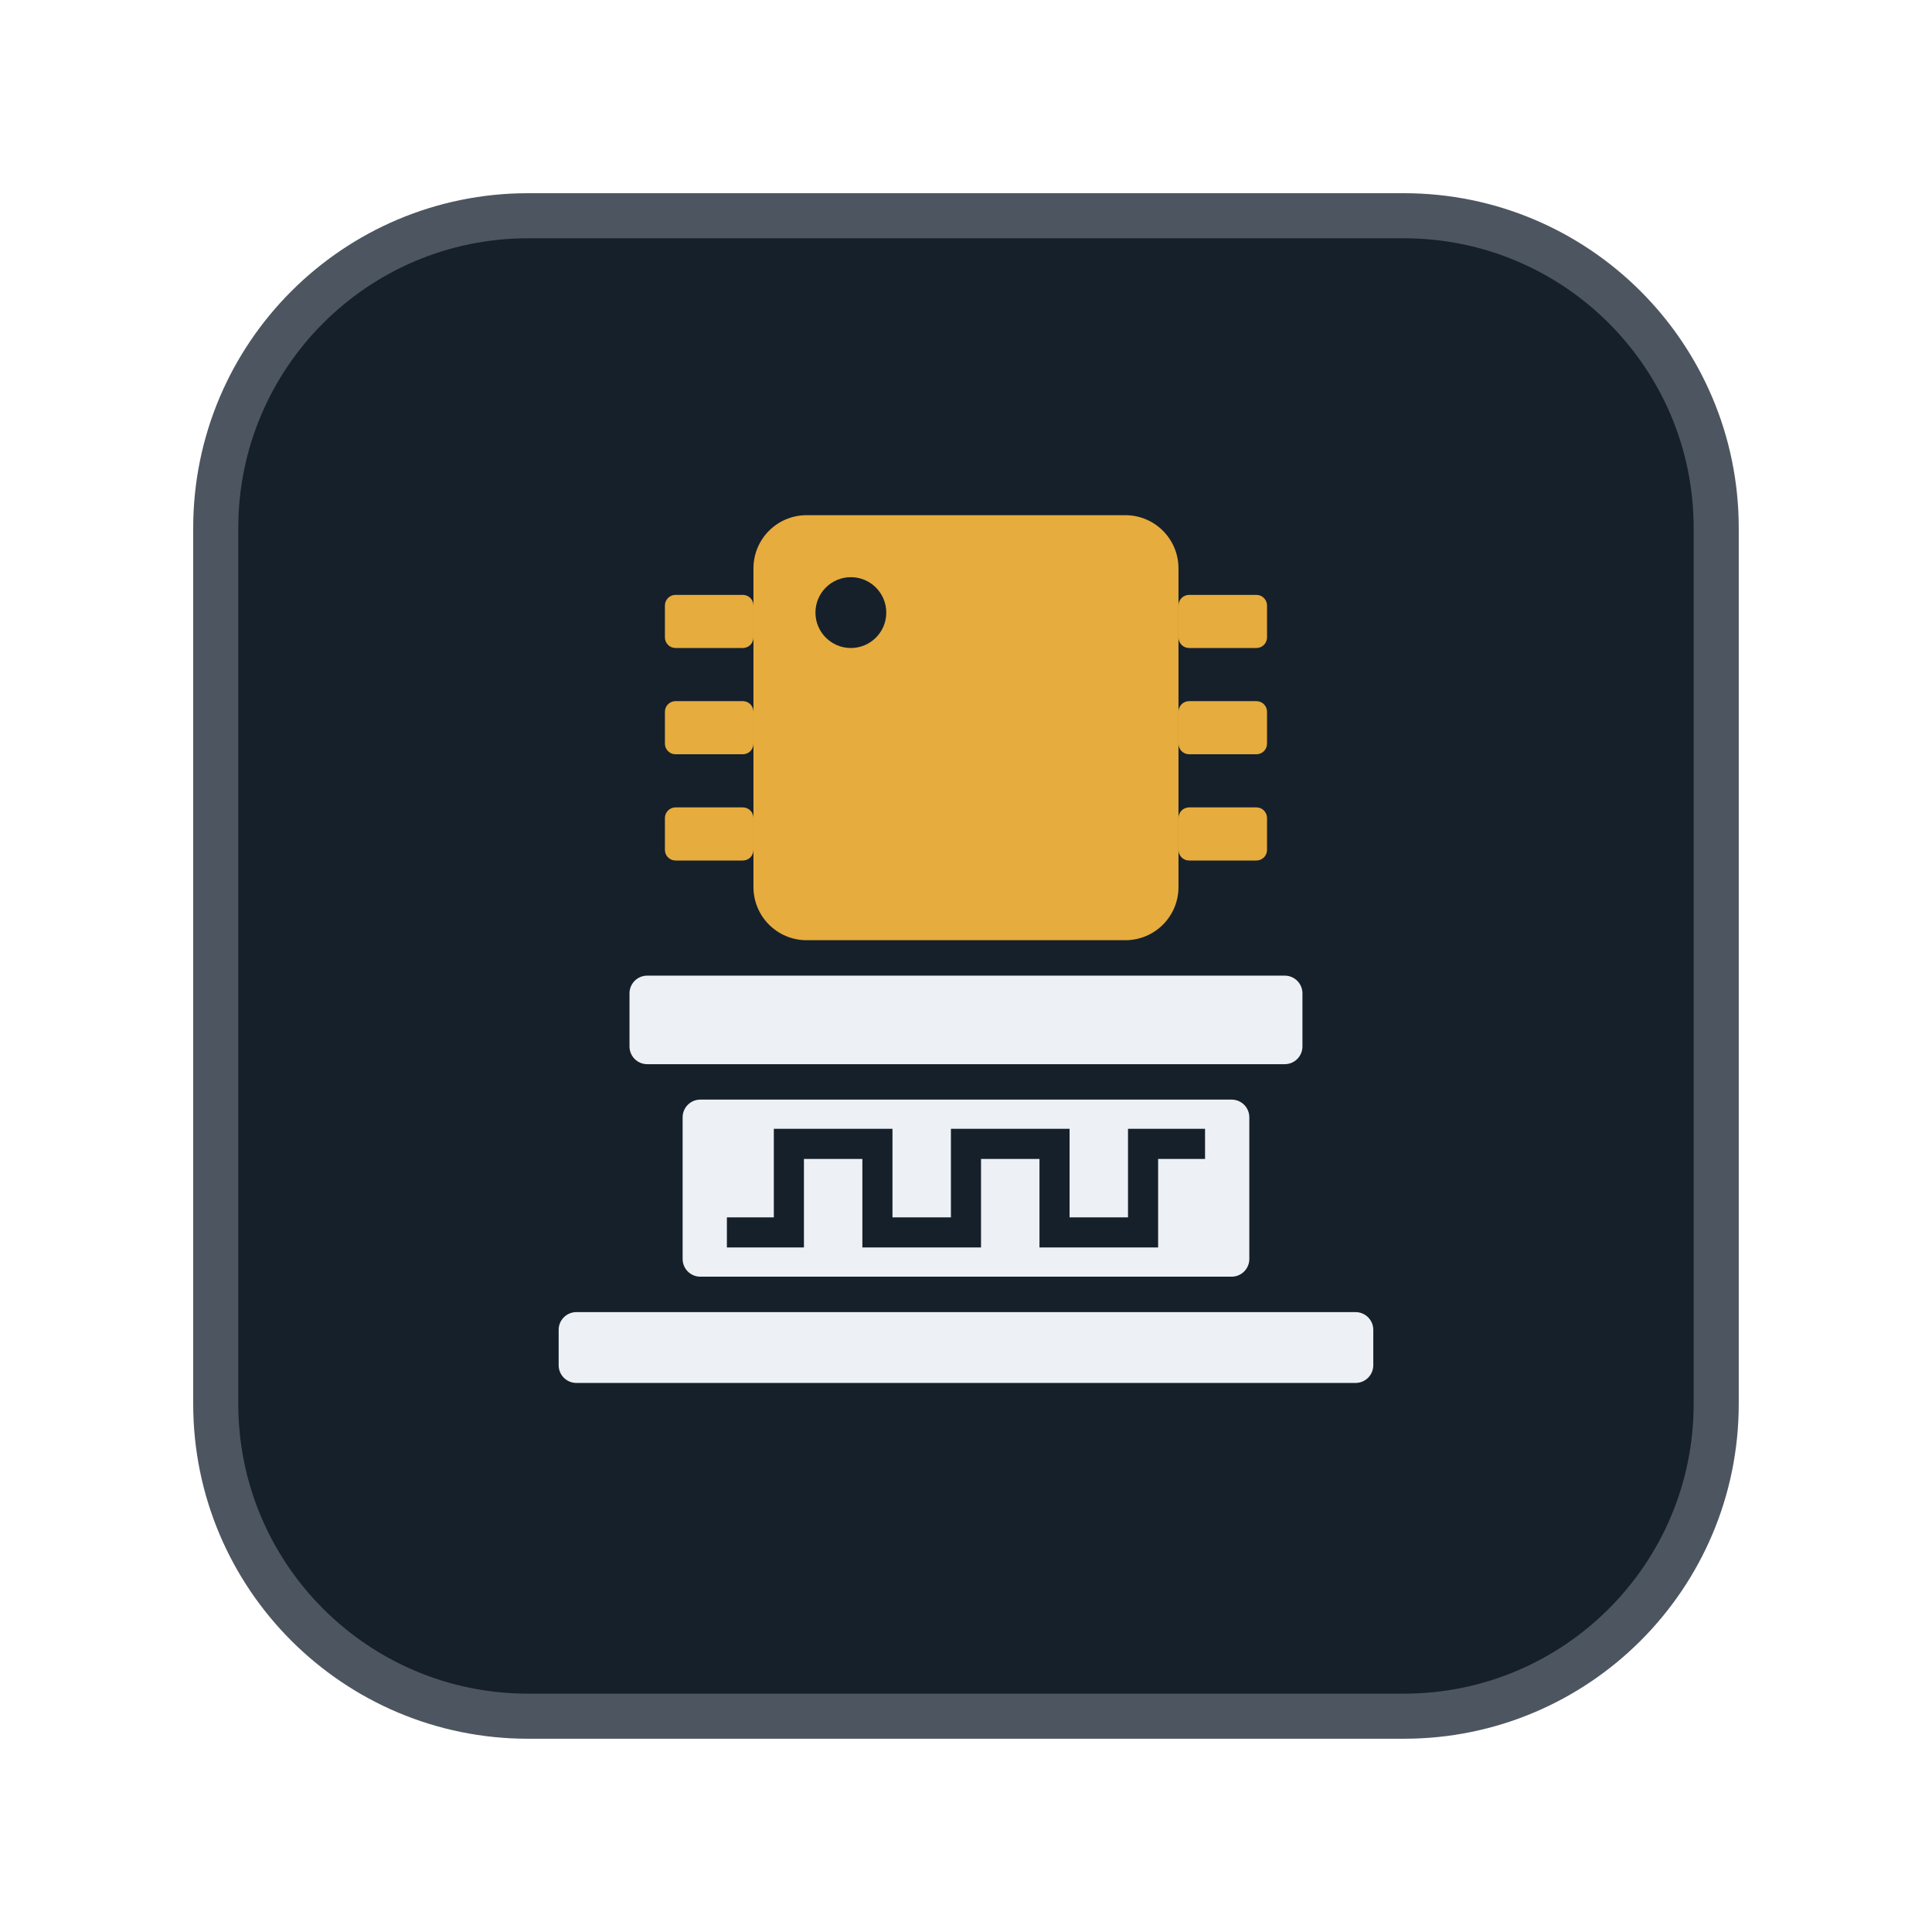
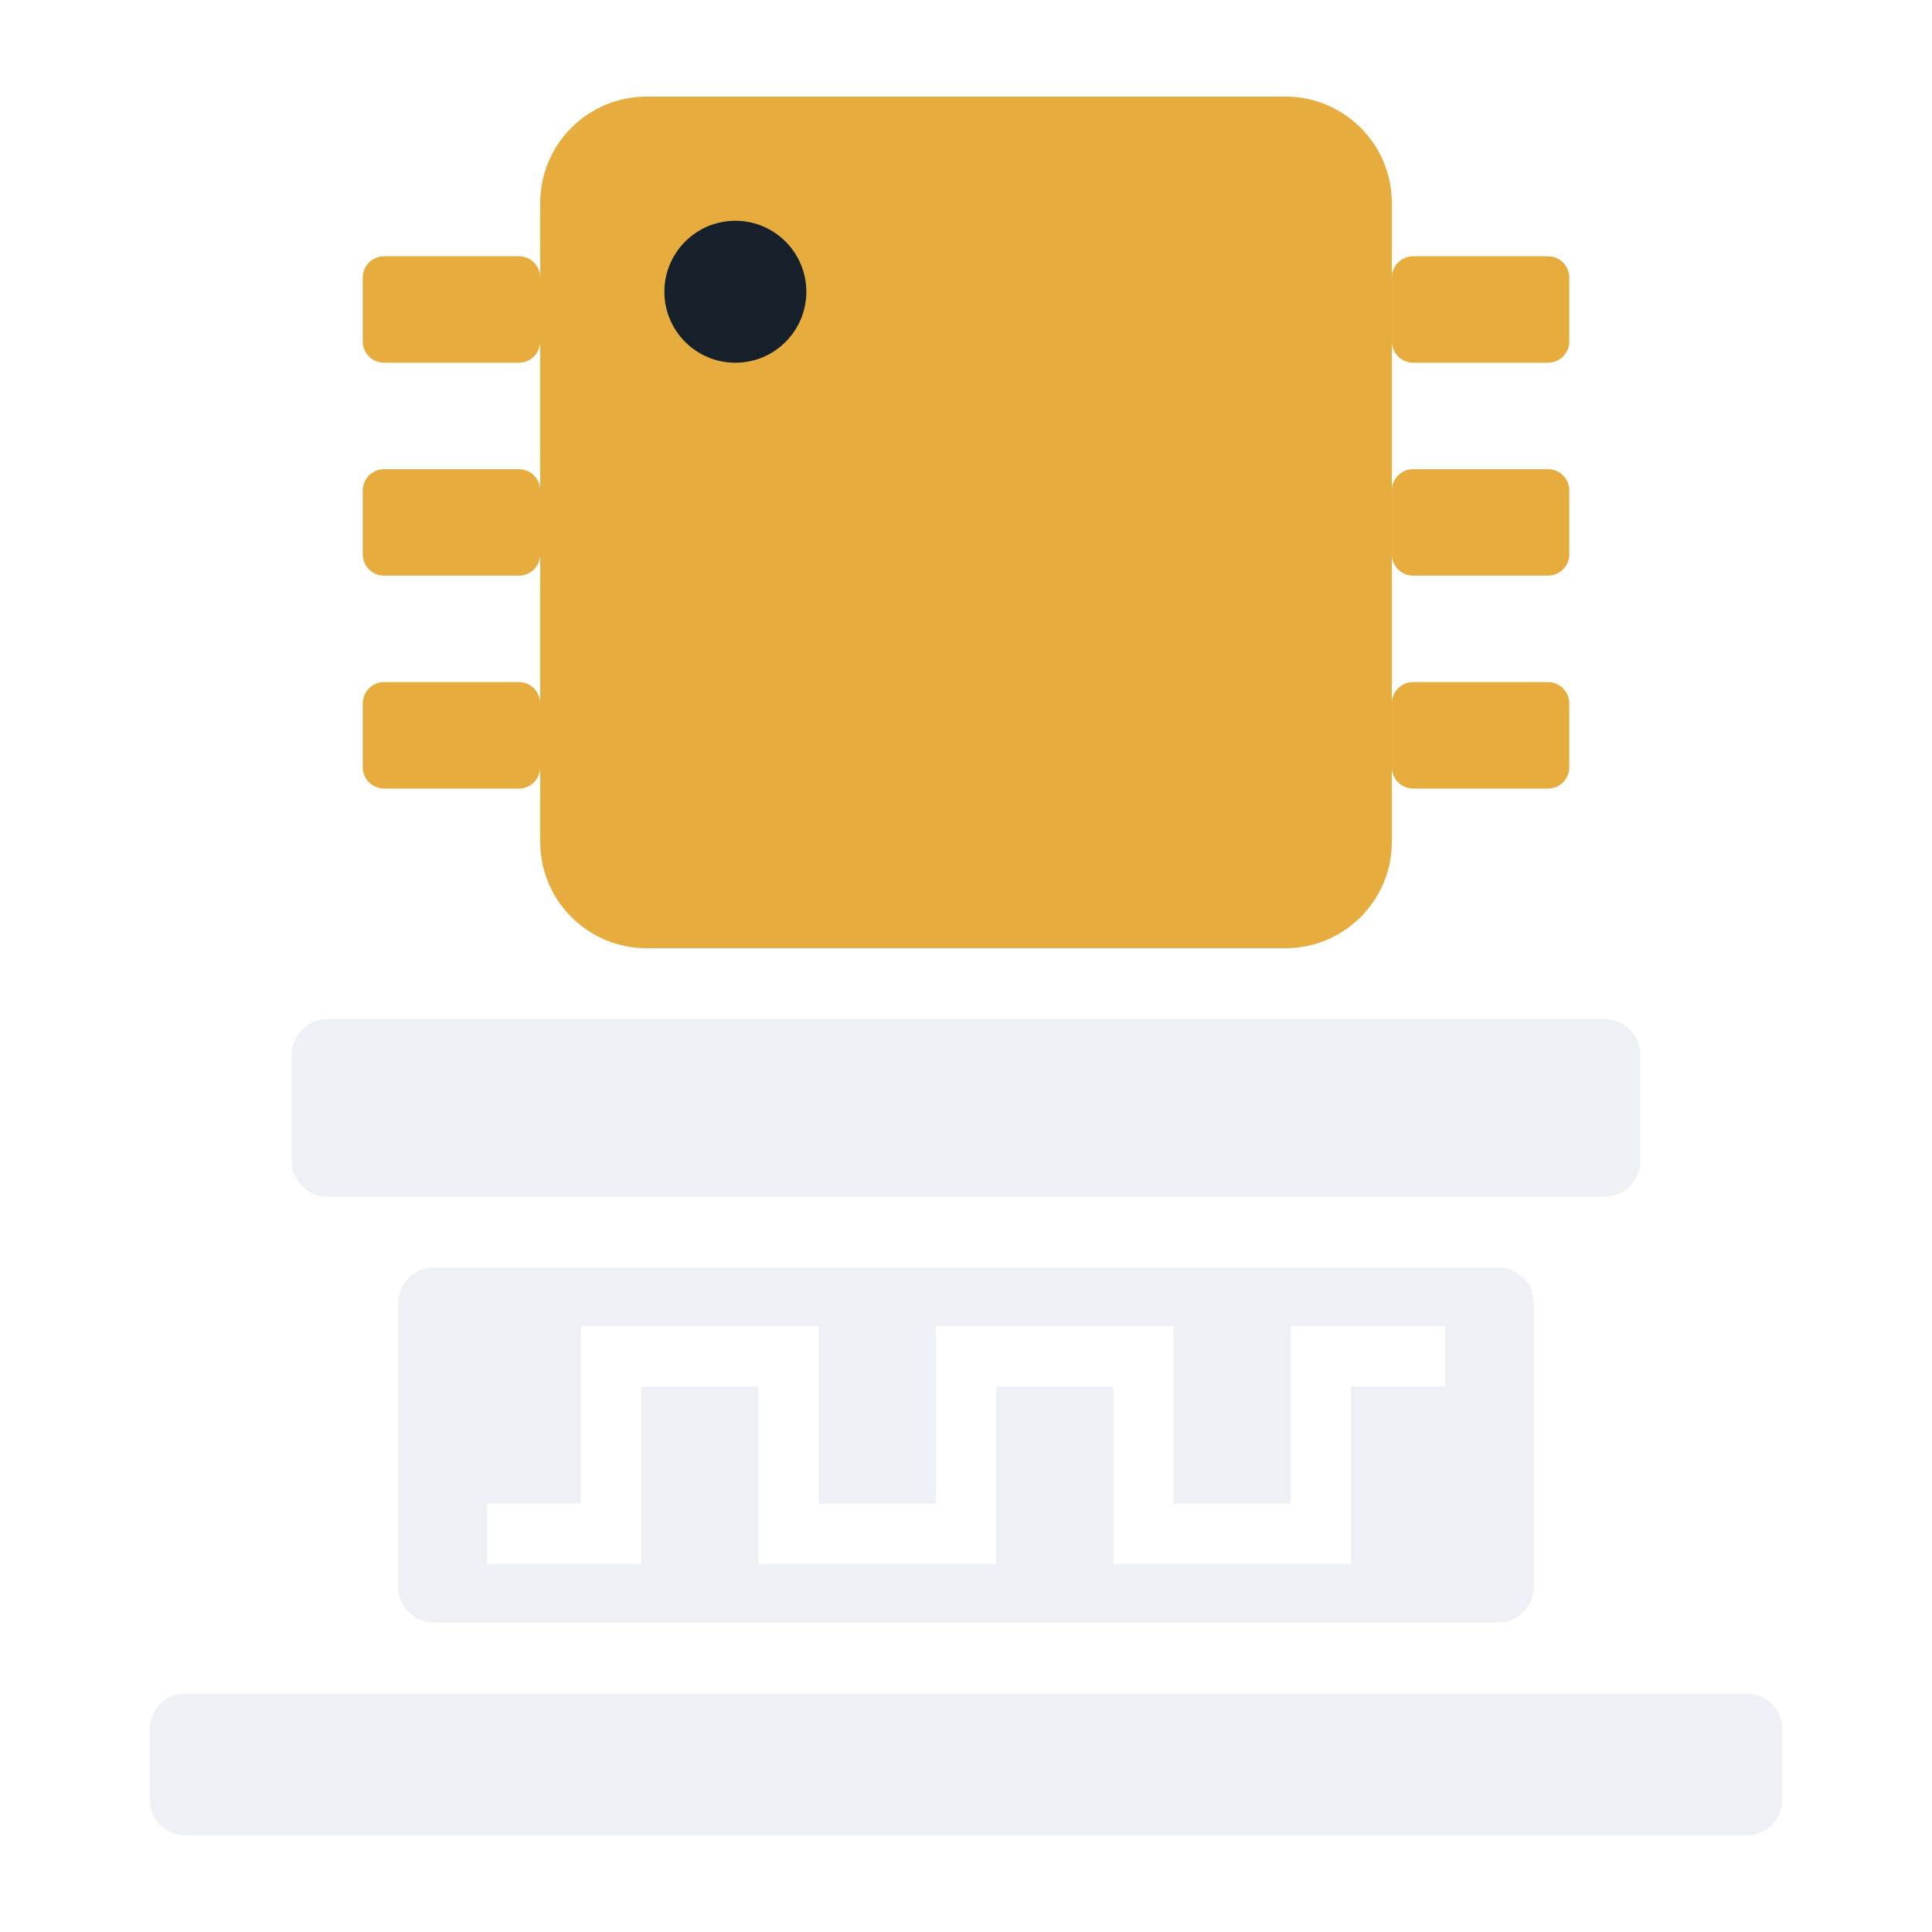
- <svg xmlns="http://www.w3.org/2000/svg" width="40" height="40" viewBox="0 0 128 128" role="img">
-   <g transform="translate(9.387 9.387) scale(0.8533)">
-     <rect x="5.75" y="5.75" width="116.5" height="116.5" rx="24.25" fill="#16202b" stroke="#4d5660" stroke-width="3.5" />
-     <g transform="translate(20 18) scale(1.375)">
-       <g fill="#e6ac3d">
-         <rect x="15" y="12.5" width="5" height="3" rx="0.6" />
-         <rect x="44" y="12.5" width="5" height="3" rx="0.6" />
-         <rect x="15" y="18.5" width="5" height="3" rx="0.6" />
-         <rect x="44" y="18.5" width="5" height="3" rx="0.6" />
-         <rect x="15" y="24.5" width="5" height="3" rx="0.6" />
-         <rect x="44" y="24.5" width="5" height="3" rx="0.6" />
-         <rect x="20" y="8" width="24" height="24" rx="3" />
-       </g>
-       <circle cx="25.5" cy="13.5" r="2" fill="#16202b" />
-       <g fill="#edf0f4">
-         <rect x="13" y="34" width="38" height="5" rx="1" />
-         <path fill-rule="evenodd" d="M17 41H47A1 1 0 0 1 48 42V50A1 1 0 0 1 47 51H17A1 1 0 0 1 16 50V42A1 1 0 0 1 17 41ZM18.5 49.35L22.85 49.35L22.85 44.35L26.15 44.35L26.15 49.35L32.85 49.35L32.85 44.35L36.15 44.35L36.15 49.35L42.85 49.35L42.85 44.35L45.5 44.35L45.5 42.65L41.15 42.65L41.15 47.65L37.85 47.65L37.85 42.65L31.15 42.65L31.15 47.65L27.85 47.65L27.85 42.65L21.15 42.65L21.15 47.65L18.5 47.65Z" />
-         <rect x="9" y="53" width="46" height="4" rx="1" />
-       </g>
+ <svg xmlns="http://www.w3.org/2000/svg" width="40" height="40" viewBox="0 0 40 40" role="img">
+   <g transform="translate(-3.510 -3.878) scale(0.7347)">
+     <g fill="#e6ac3d">
+       <rect x="15" y="12.5" width="5" height="3" rx="0.6" />
+       <rect x="44" y="12.5" width="5" height="3" rx="0.6" />
+       <rect x="15" y="18.5" width="5" height="3" rx="0.6" />
+       <rect x="44" y="18.5" width="5" height="3" rx="0.6" />
+       <rect x="15" y="24.5" width="5" height="3" rx="0.6" />
+       <rect x="44" y="24.5" width="5" height="3" rx="0.6" />
+       <rect x="20" y="8" width="24" height="24" rx="3" />
+     </g>
+     <circle cx="25.5" cy="13.5" r="2" fill="#16202b" />
+     <g fill="#edf0f4">
+       <rect x="13" y="34" width="38" height="5" rx="1" />
+       <path fill-rule="evenodd" d="M17 41H47A1 1 0 0 1 48 42V50A1 1 0 0 1 47 51H17A1 1 0 0 1 16 50V42A1 1 0 0 1 17 41ZM18.5 49.35L22.85 49.35L22.85 44.35L26.15 44.35L26.15 49.35L32.85 49.35L32.85 44.35L36.15 44.35L36.15 49.35L42.85 49.35L42.85 44.35L45.5 44.35L45.5 42.65L41.15 42.65L41.15 47.65L37.85 47.65L37.85 42.65L31.15 42.65L31.15 47.65L27.85 47.65L27.85 42.65L21.15 42.65L21.15 47.65L18.5 47.65Z" />
+       <rect x="9" y="53" width="46" height="4" rx="1" />
    </g>
  </g>
</svg>
